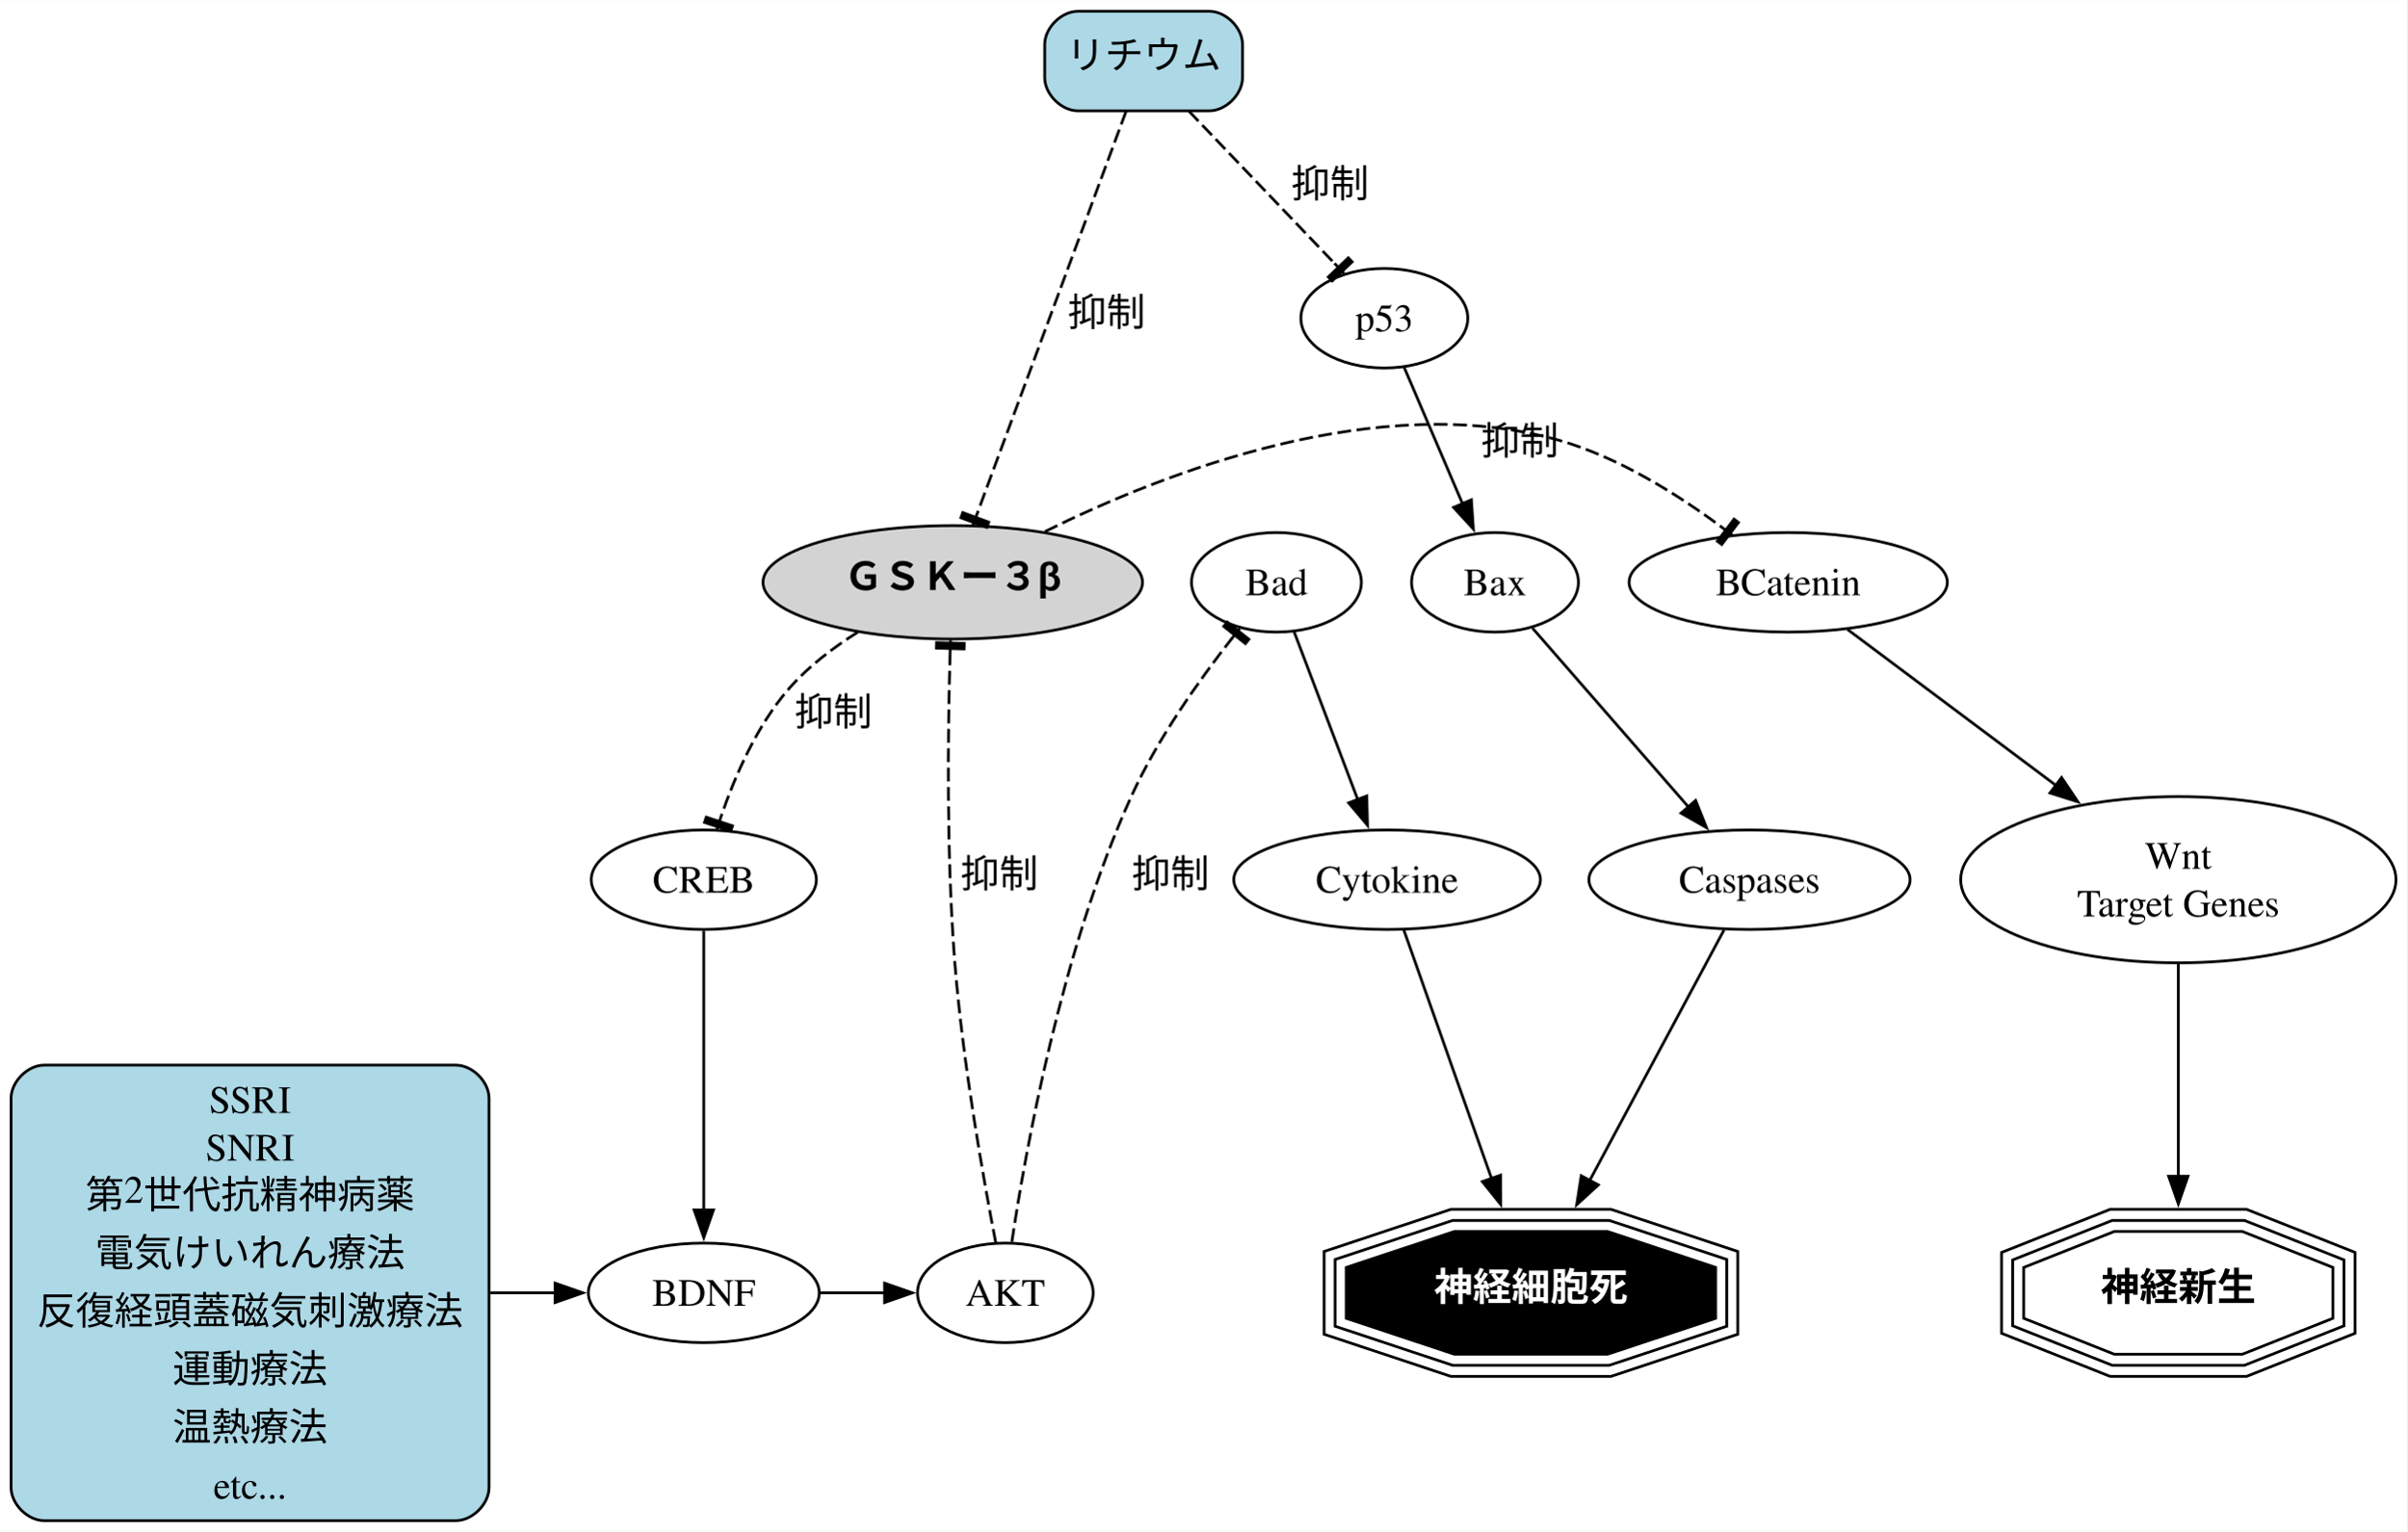
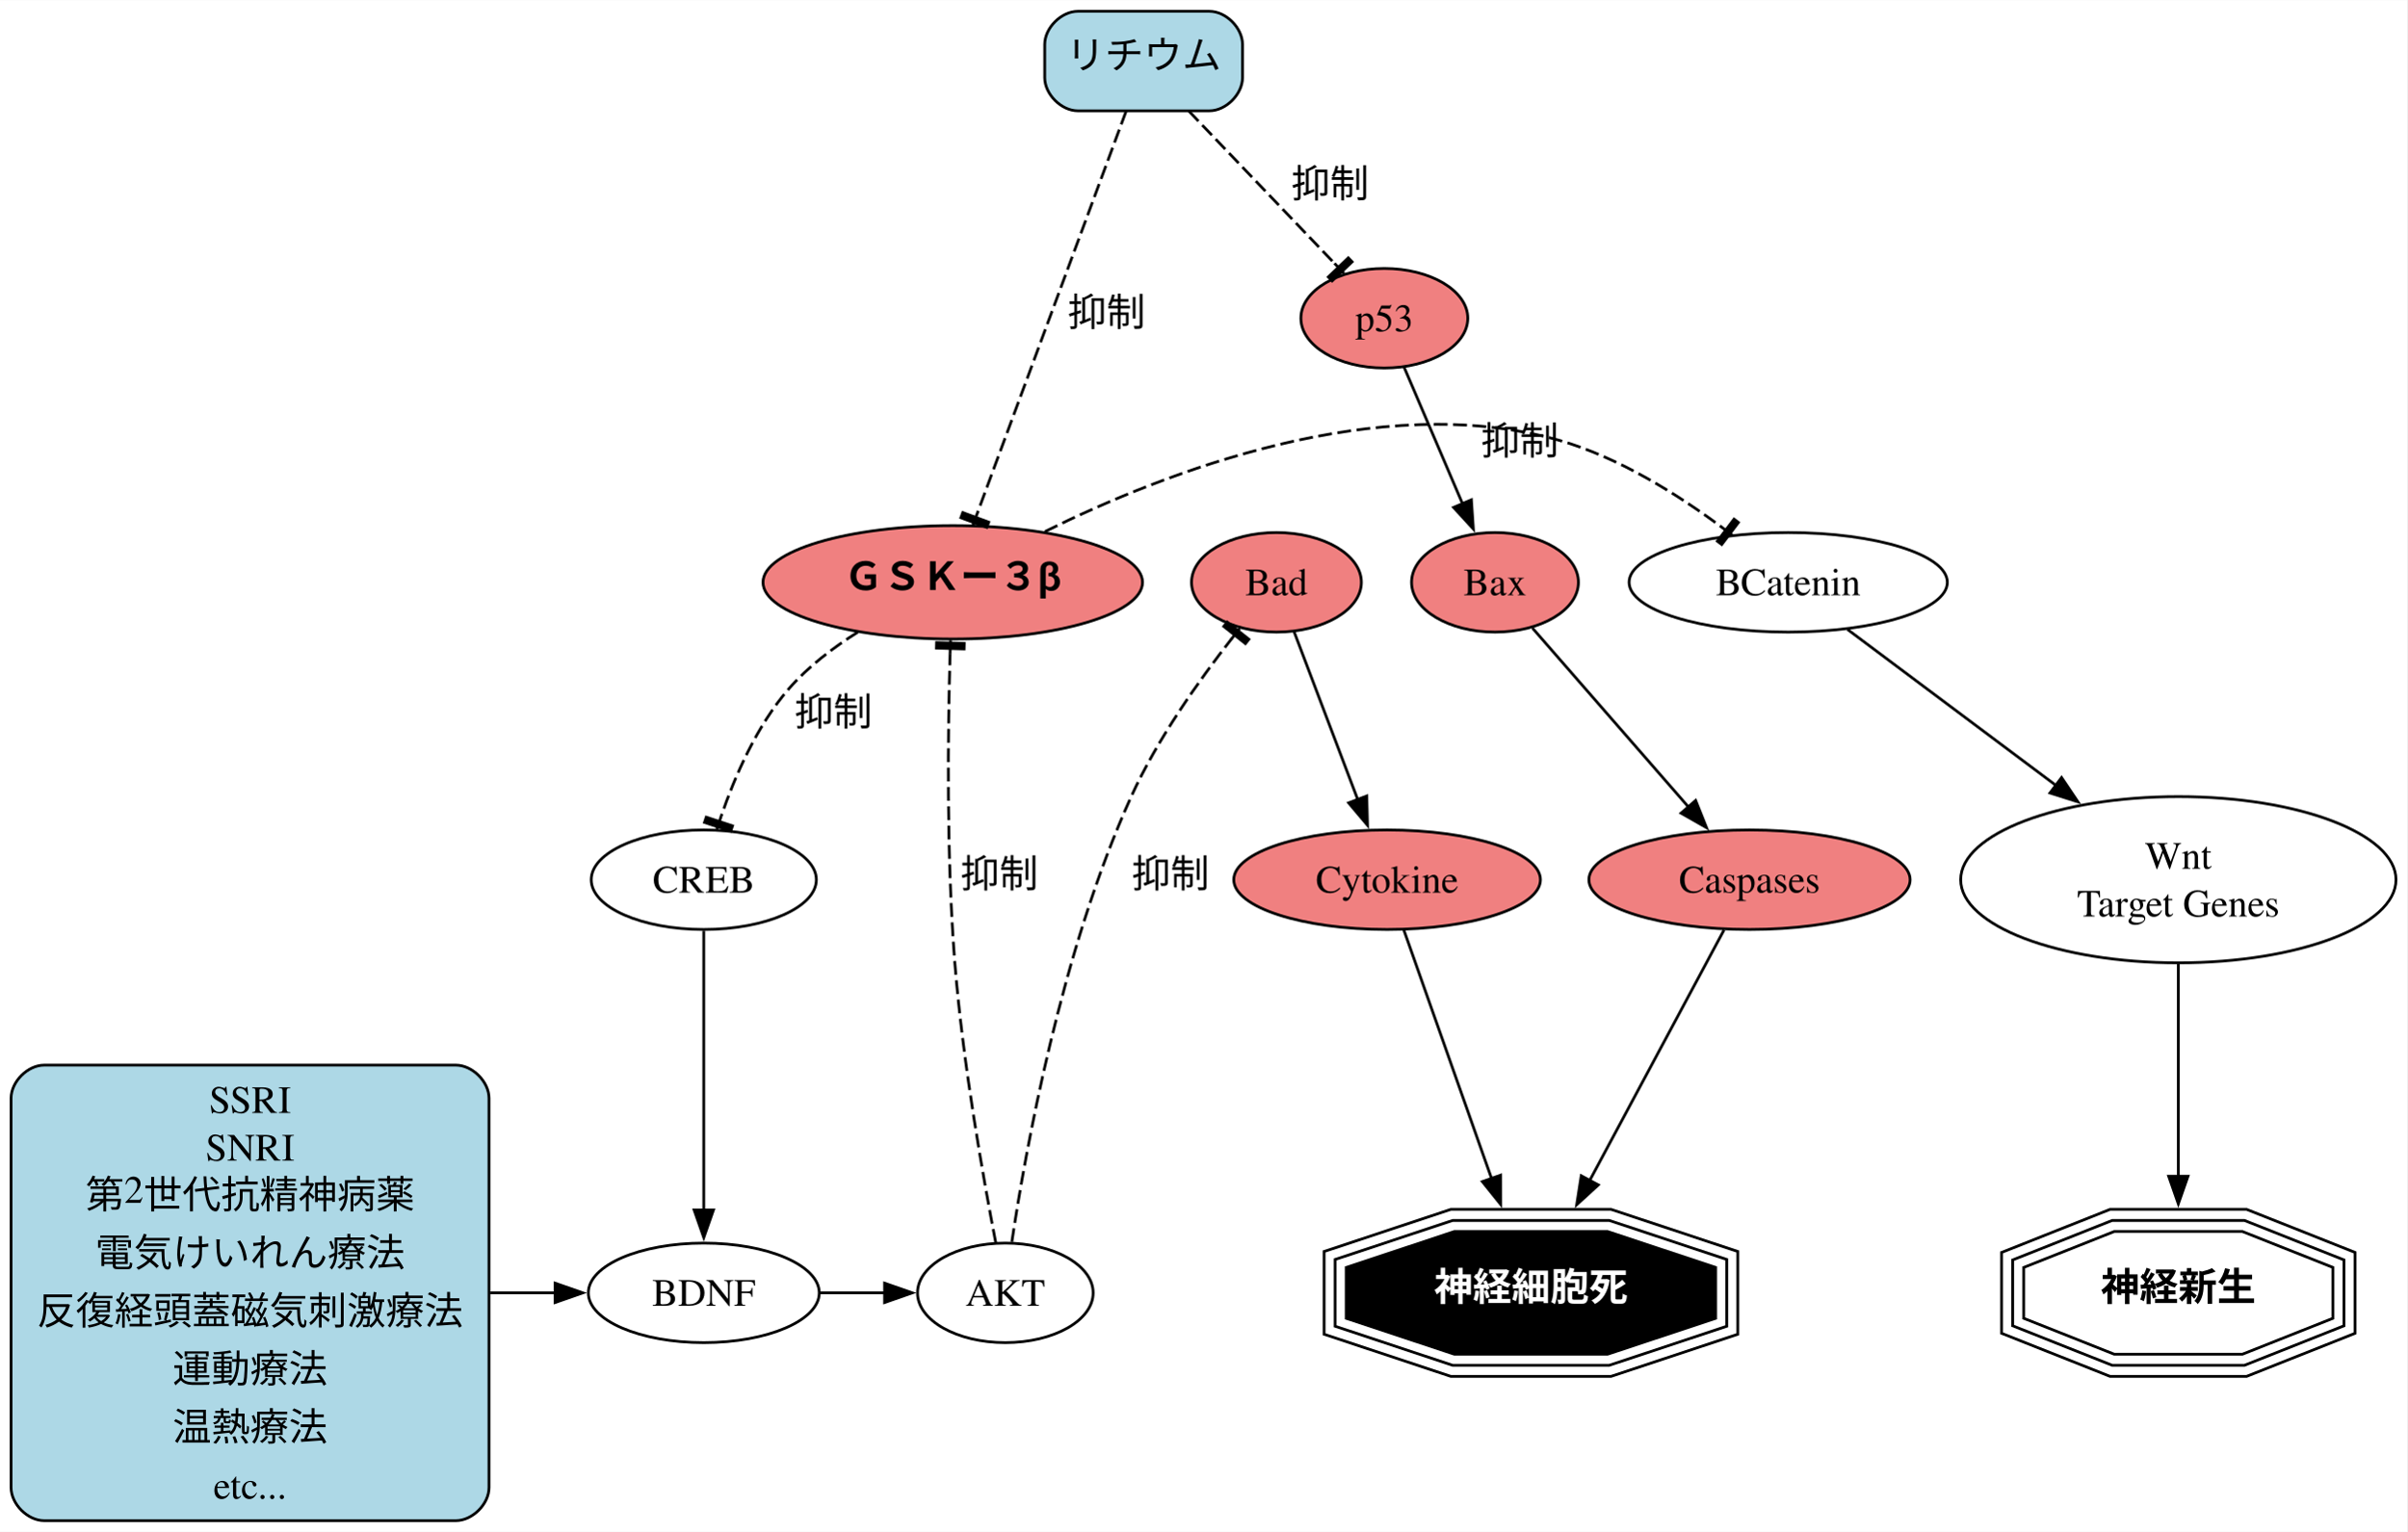
<svg xmlns="http://www.w3.org/2000/svg" width="870pt" height="554pt" viewBox="0.00 0.00 870.04 553.87">
  <g id="graph0" class="graph" transform="scale(1 1) rotate(0) translate(4 549.87)">
    <polygon fill="white" stroke="none" points="-4,4 -4,-549.87 866.04,-549.87 866.04,4 -4,4" />
    <g id="node1" class="node">
-       <ellipse fill="lightgray" stroke="black" cx="340.38" cy="-339.36" rx="68.59" ry="20.51" />
+       <ellipse fill="lightcoral" stroke="black" cx="340.38" cy="-339.36" rx="68.59" ry="20.51" />
      <text text-anchor="middle" x="340.38" y="-336.56" font-family="Helvetica,sans-Serif" font-weight="bold" font-size="14.00">ＧＳＫー３β</text>
    </g>
    <g id="node2" class="node">
      <ellipse fill="none" stroke="black" cx="250.38" cy="-231.8" rx="40.69" ry="18" />
      <text text-anchor="middle" x="250.38" y="-227.13" font-family="Times,serif" font-size="14.00">CREB</text>
    </g>
    <g id="edge8" class="edge">
      <path fill="none" stroke="black" stroke-dasharray="5,2" d="M306.09,-321.36C297.14,-315.74 288.07,-308.85 281.12,-300.85 269.51,-287.49 261.54,-269.02 256.63,-254.69" />
      <polygon fill="black" stroke="black" points="250.64,-252.52 260.14,-249.39 260.77,-251.28 251.27,-254.42 250.64,-252.52" />
      <polyline fill="none" stroke="black" points="255.08,-250.01 256.65,-254.75" />
      <text text-anchor="middle" x="297.25" y="-287.55" font-family="Times,serif" font-size="14.00"> 抑制</text>
    </g>
    <g id="node5" class="node">
      <ellipse fill="none" stroke="black" cx="642.38" cy="-339.36" rx="57.52" ry="18" />
      <text text-anchor="middle" x="642.38" y="-334.69" font-family="Times,serif" font-size="14.00">BCatenin</text>
    </g>
    <g id="edge12" class="edge">
      <path fill="none" stroke="black" stroke-dasharray="5,2" d="M373.69,-357.71C416.88,-379.1 494.39,-409.29 559.62,-390.7 581.21,-384.55 602.66,-370.97 618.31,-359.32" />
      <polygon fill="black" stroke="black" points="618.35,-353.03 624.38,-361 622.79,-362.21 616.75,-354.23 618.35,-353.03" />
      <polyline fill="none" stroke="black" points="622.16,-356.41 618.17,-359.43" />
      <text text-anchor="middle" x="545.38" y="-385.57" font-family="Times,serif" font-size="14.00">抑制</text>
    </g>
    <g id="node3" class="node">
      <ellipse fill="none" stroke="black" cx="250.38" cy="-82.38" rx="41.74" ry="18" />
      <text text-anchor="middle" x="250.38" y="-77.7" font-family="Times,serif" font-size="14.00">BDNF</text>
    </g>
    <g id="edge9" class="edge">
      <path fill="none" stroke="black" d="M250.38,-213.31C250.38,-188.37 250.38,-142.3 250.38,-112.25" />
      <polygon fill="black" stroke="black" points="253.88,-112.36 250.38,-102.36 246.88,-112.36 253.88,-112.36" />
    </g>
    <g id="node4" class="node">
      <ellipse fill="none" stroke="black" cx="359.38" cy="-82.38" rx="31.74" ry="18" />
      <text text-anchor="middle" x="359.38" y="-77.7" font-family="Times,serif" font-size="14.00">AKT</text>
    </g>
    <g id="edge10" class="edge">
      <path fill="none" stroke="black" d="M292.53,-82.38C300.31,-82.38 308.08,-82.38 315.86,-82.38" />
      <polygon fill="black" stroke="black" points="315.74,-85.88 325.74,-82.38 315.74,-78.88 315.74,-85.88" />
    </g>
    <g id="edge11" class="edge">
      <path fill="none" stroke="black" stroke-dasharray="5,2" d="M355.92,-100.53C351.48,-123.48 344.01,-165.47 341.12,-201.75 338.03,-240.7 338.61,-286.1 339.41,-313.51" />
      <polygon fill="black" stroke="black" points="344.53,-317.26 334.54,-317.57 334.48,-315.57 344.47,-315.26 344.53,-317.26" />
      <polyline fill="none" stroke="black" points="339.57,-318.41 339.41,-313.41" />
      <text text-anchor="middle" x="357.25" y="-229" font-family="Times,serif" font-size="14.00"> 抑制</text>
    </g>
    <g id="node8" class="node">
-       <ellipse fill="none" stroke="black" cx="457.38" cy="-339.36" rx="30.69" ry="18" />
+       <ellipse fill="lightcoral" stroke="black" cx="457.38" cy="-339.36" rx="30.69" ry="18" />
      <text text-anchor="middle" x="457.38" y="-334.69" font-family="Times,serif" font-size="14.00">Bad</text>
    </g>
    <g id="edge13" class="edge">
      <path fill="none" stroke="black" stroke-dasharray="5,2" d="M361.73,-100.78C366.61,-133.5 379.53,-205.93 404.88,-261.85 414.38,-282.82 429.63,-304.22 441.25,-319.03" />
      <polygon fill="black" stroke="black" points="447.42,-318.76 439.58,-324.97 438.34,-323.41 446.17,-317.19 447.42,-318.76" />
      <polyline fill="none" stroke="black" points="444.12,-322.65 441.01,-318.73" />
      <text text-anchor="middle" x="419.12" y="-229" font-family="Times,serif" font-size="14.00">抑制</text>
    </g>
    <g id="node6" class="node">
      <ellipse fill="none" stroke="black" cx="783.38" cy="-231.8" rx="78.67" ry="30.05" />
      <text text-anchor="middle" x="783.38" y="-235.75" font-family="Times,serif" font-size="14.00">Wnt</text>
      <text text-anchor="middle" x="783.38" y="-218.5" font-family="Times,serif" font-size="14.00">Target Genes</text>
    </g>
    <g id="edge1" class="edge">
      <path fill="none" stroke="black" d="M663.79,-322.33C683.76,-307.38 714.15,-284.63 739.3,-265.8" />
      <polygon fill="black" stroke="black" points="741.18,-268.76 747.09,-259.97 736.98,-263.16 741.18,-268.76" />
    </g>
    <g id="node7" class="node">
      <polygon fill="none" stroke="black" points="839.25,-73.18 839.25,-91.57 806.52,-104.57 760.23,-104.57 727.5,-91.57 727.5,-73.18 760.23,-60.18 806.52,-60.18 839.25,-73.18" />
      <polygon fill="none" stroke="black" points="843.25,-70.47 843.25,-94.28 807.28,-108.57 759.47,-108.57 723.5,-94.28 723.5,-70.47 759.47,-56.18 807.28,-56.18 843.25,-70.47" />
      <polygon fill="none" stroke="black" points="847.25,-67.75 847.25,-97 808.05,-112.57 758.7,-112.57 719.5,-97 719.5,-67.75 758.7,-52.18 808.05,-52.18 847.25,-67.75" />
      <text text-anchor="middle" x="783.38" y="-79.58" font-family="Helvetica,sans-Serif" font-weight="bold" font-size="14.00">神経新生</text>
    </g>
    <g id="edge2" class="edge">
      <path fill="none" stroke="black" d="M783.38,-201.32C783.38,-179.3 783.38,-148.91 783.38,-124.5" />
      <polygon fill="black" stroke="black" points="786.88,-124.57 783.38,-114.57 779.88,-124.57 786.88,-124.57" />
    </g>
    <g id="node9" class="node">
-       <ellipse fill="none" stroke="black" cx="497.38" cy="-231.8" rx="55.42" ry="18" />
+       <ellipse fill="lightcoral" stroke="black" cx="497.38" cy="-231.8" rx="55.42" ry="18" />
      <text text-anchor="middle" x="497.38" y="-227.13" font-family="Times,serif" font-size="14.00">Cytokine</text>
    </g>
    <g id="edge14" class="edge">
      <path fill="none" stroke="black" d="M463.8,-321.4C470,-305.03 479.51,-279.96 486.82,-260.66" />
      <polygon fill="black" stroke="black" points="490.02,-262.08 490.3,-251.49 483.48,-259.6 490.02,-262.08" />
    </g>
    <g id="node14" class="node">
      <polygon fill="black" stroke="black" points="616.15,-73.18 616.15,-91.57 577.04,-104.57 521.71,-104.57 482.6,-91.57 482.6,-73.18 521.71,-60.18 577.04,-60.18 616.15,-73.18" />
      <polygon fill="none" stroke="black" points="620.15,-70.3 620.15,-94.45 577.68,-108.57 521.07,-108.57 478.6,-94.45 478.6,-70.3 521.07,-56.18 577.68,-56.18 620.15,-70.3" />
      <polygon fill="none" stroke="black" points="624.15,-67.41 624.15,-97.34 578.33,-112.57 520.42,-112.57 474.6,-97.34 474.6,-67.41 520.42,-52.18 578.33,-52.18 624.15,-67.41" />
      <text text-anchor="middle" x="549.38" y="-79.58" font-family="Helvetica,sans-Serif" font-weight="bold" font-size="14.00" fill="white">神経細胞死</text>
    </g>
    <g id="edge15" class="edge">
      <path fill="none" stroke="black" d="M503.44,-213.6C511.16,-191.71 524.74,-153.21 535.14,-123.73" />
      <polygon fill="black" stroke="black" points="538.42,-124.94 538.45,-114.35 531.82,-122.62 538.42,-124.94" />
    </g>
    <g id="node10" class="node">
      <path fill="lightblue" stroke="black" d="M433.12,-545.87C433.12,-545.87 385.62,-545.87 385.62,-545.87 379.62,-545.87 373.62,-539.87 373.62,-533.87 373.62,-533.87 373.62,-521.87 373.62,-521.87 373.62,-515.87 379.62,-509.87 385.62,-509.87 385.62,-509.87 433.12,-509.87 433.12,-509.87 439.12,-509.87 445.12,-515.87 445.12,-521.87 445.12,-521.87 445.12,-533.87 445.12,-533.87 445.12,-539.87 439.12,-545.87 433.12,-545.87" />
      <text text-anchor="middle" x="409.38" y="-525.07" font-family="Times,serif" font-size="14.00">リチウム</text>
    </g>
    <g id="edge16" class="edge">
      <path fill="none" stroke="black" stroke-dasharray="5,2" d="M403.01,-509.65C390.66,-476.29 363.46,-402.75 349.31,-364.52" />
      <polygon fill="black" stroke="black" points="343.31,-362.71 352.69,-359.24 353.38,-361.11 344,-364.58 343.31,-362.71" />
      <polyline fill="none" stroke="black" points="347.65,-360.03 349.39,-364.72" />
      <text text-anchor="middle" x="395.98" y="-432.07" font-family="Times,serif" font-size="14.00">抑制</text>
    </g>
    <g id="node11" class="node">
-       <ellipse fill="none" stroke="black" cx="496.38" cy="-434.87" rx="30.16" ry="18" />
+       <ellipse fill="lightcoral" stroke="black" cx="496.38" cy="-434.87" rx="30.16" ry="18" />
      <text text-anchor="middle" x="496.38" y="-430.19" font-family="Times,serif" font-size="14.00">p53</text>
    </g>
    <g id="edge3" class="edge">
      <path fill="none" stroke="black" stroke-dasharray="5,2" d="M425.74,-509.75C440.75,-494.05 462.94,-470.84 478.43,-454.64" />
      <polygon fill="black" stroke="black" points="477.51,-448.36 484.74,-455.27 483.36,-456.71 476.13,-449.8 477.51,-448.36" />
      <polyline fill="none" stroke="black" points="481.82,-451.09 478.36,-454.71" />
      <text text-anchor="middle" x="476.79" y="-478.57" font-family="Times,serif" font-size="14.00"> 抑制</text>
    </g>
    <g id="node12" class="node">
-       <ellipse fill="none" stroke="black" cx="536.38" cy="-339.36" rx="30.16" ry="18" />
+       <ellipse fill="lightcoral" stroke="black" cx="536.38" cy="-339.36" rx="30.16" ry="18" />
      <text text-anchor="middle" x="536.38" y="-334.69" font-family="Times,serif" font-size="14.00">Bax</text>
    </g>
    <g id="edge4" class="edge">
      <path fill="none" stroke="black" d="M503.53,-417.15C509.41,-403.41 517.85,-383.66 524.71,-367.63" />
      <polygon fill="black" stroke="black" points="527.84,-369.21 528.56,-358.64 521.4,-366.46 527.84,-369.21" />
    </g>
    <g id="node13" class="node">
-       <ellipse fill="none" stroke="black" cx="628.38" cy="-231.8" rx="58.05" ry="18" />
+       <ellipse fill="lightcoral" stroke="black" cx="628.38" cy="-231.8" rx="58.05" ry="18" />
      <text text-anchor="middle" x="628.38" y="-227.13" font-family="Times,serif" font-size="14.00">Caspases</text>
    </g>
    <g id="edge5" class="edge">
      <path fill="none" stroke="black" d="M549.95,-322.78C564.77,-305.78 588.74,-278.28 606.28,-258.15" />
      <polygon fill="black" stroke="black" points="608.91,-260.47 612.84,-250.63 603.63,-255.87 608.91,-260.47" />
    </g>
    <g id="edge6" class="edge">
      <path fill="none" stroke="black" d="M619.16,-213.6C607.33,-191.52 586.43,-152.53 570.58,-122.95" />
      <polygon fill="black" stroke="black" points="573.73,-121.42 565.92,-114.26 567.56,-124.72 573.73,-121.42" />
    </g>
    <g id="node15" class="node">
      <path fill="lightblue" stroke="black" d="M160.75,-164.75C160.75,-164.75 12,-164.75 12,-164.75 6,-164.75 0,-158.75 0,-152.75 0,-152.75 0,-12 0,-12 0,-6 6,0 12,0 12,0 160.75,0 160.75,0 166.75,0 172.75,-6 172.75,-12 172.75,-12 172.75,-152.75 172.75,-152.75 172.75,-158.75 166.75,-164.75 160.75,-164.75" />
      <text text-anchor="middle" x="86.38" y="-147.45" font-family="Times,serif" font-size="14.00">SSRI</text>
      <text text-anchor="middle" x="86.38" y="-130.2" font-family="Times,serif" font-size="14.00">SNRI</text>
      <text text-anchor="middle" x="86.38" y="-112.95" font-family="Times,serif" font-size="14.00">第2世代抗精神病薬</text>
      <text text-anchor="middle" x="86.38" y="-91.95" font-family="Times,serif" font-size="14.00">電気けいれん療法</text>
      <text text-anchor="middle" x="86.38" y="-70.95" font-family="Times,serif" font-size="14.00">反復経頭蓋磁気刺激療法</text>
      <text text-anchor="middle" x="86.38" y="-49.95" font-family="Times,serif" font-size="14.00">運動療法</text>
      <text text-anchor="middle" x="86.38" y="-28.95" font-family="Times,serif" font-size="14.00">温熱療法</text>
      <text text-anchor="middle" x="86.38" y="-7.95" font-family="Times,serif" font-size="14.00">etc...</text>
    </g>
    <g id="edge7" class="edge">
      <path fill="none" stroke="black" d="M173.18,-82.38C181.01,-82.38 188.85,-82.38 196.68,-82.38" />
      <polygon fill="black" stroke="black" points="196.65,-85.88 206.65,-82.38 196.65,-78.88 196.65,-85.88" />
    </g>
  </g>
</svg>
